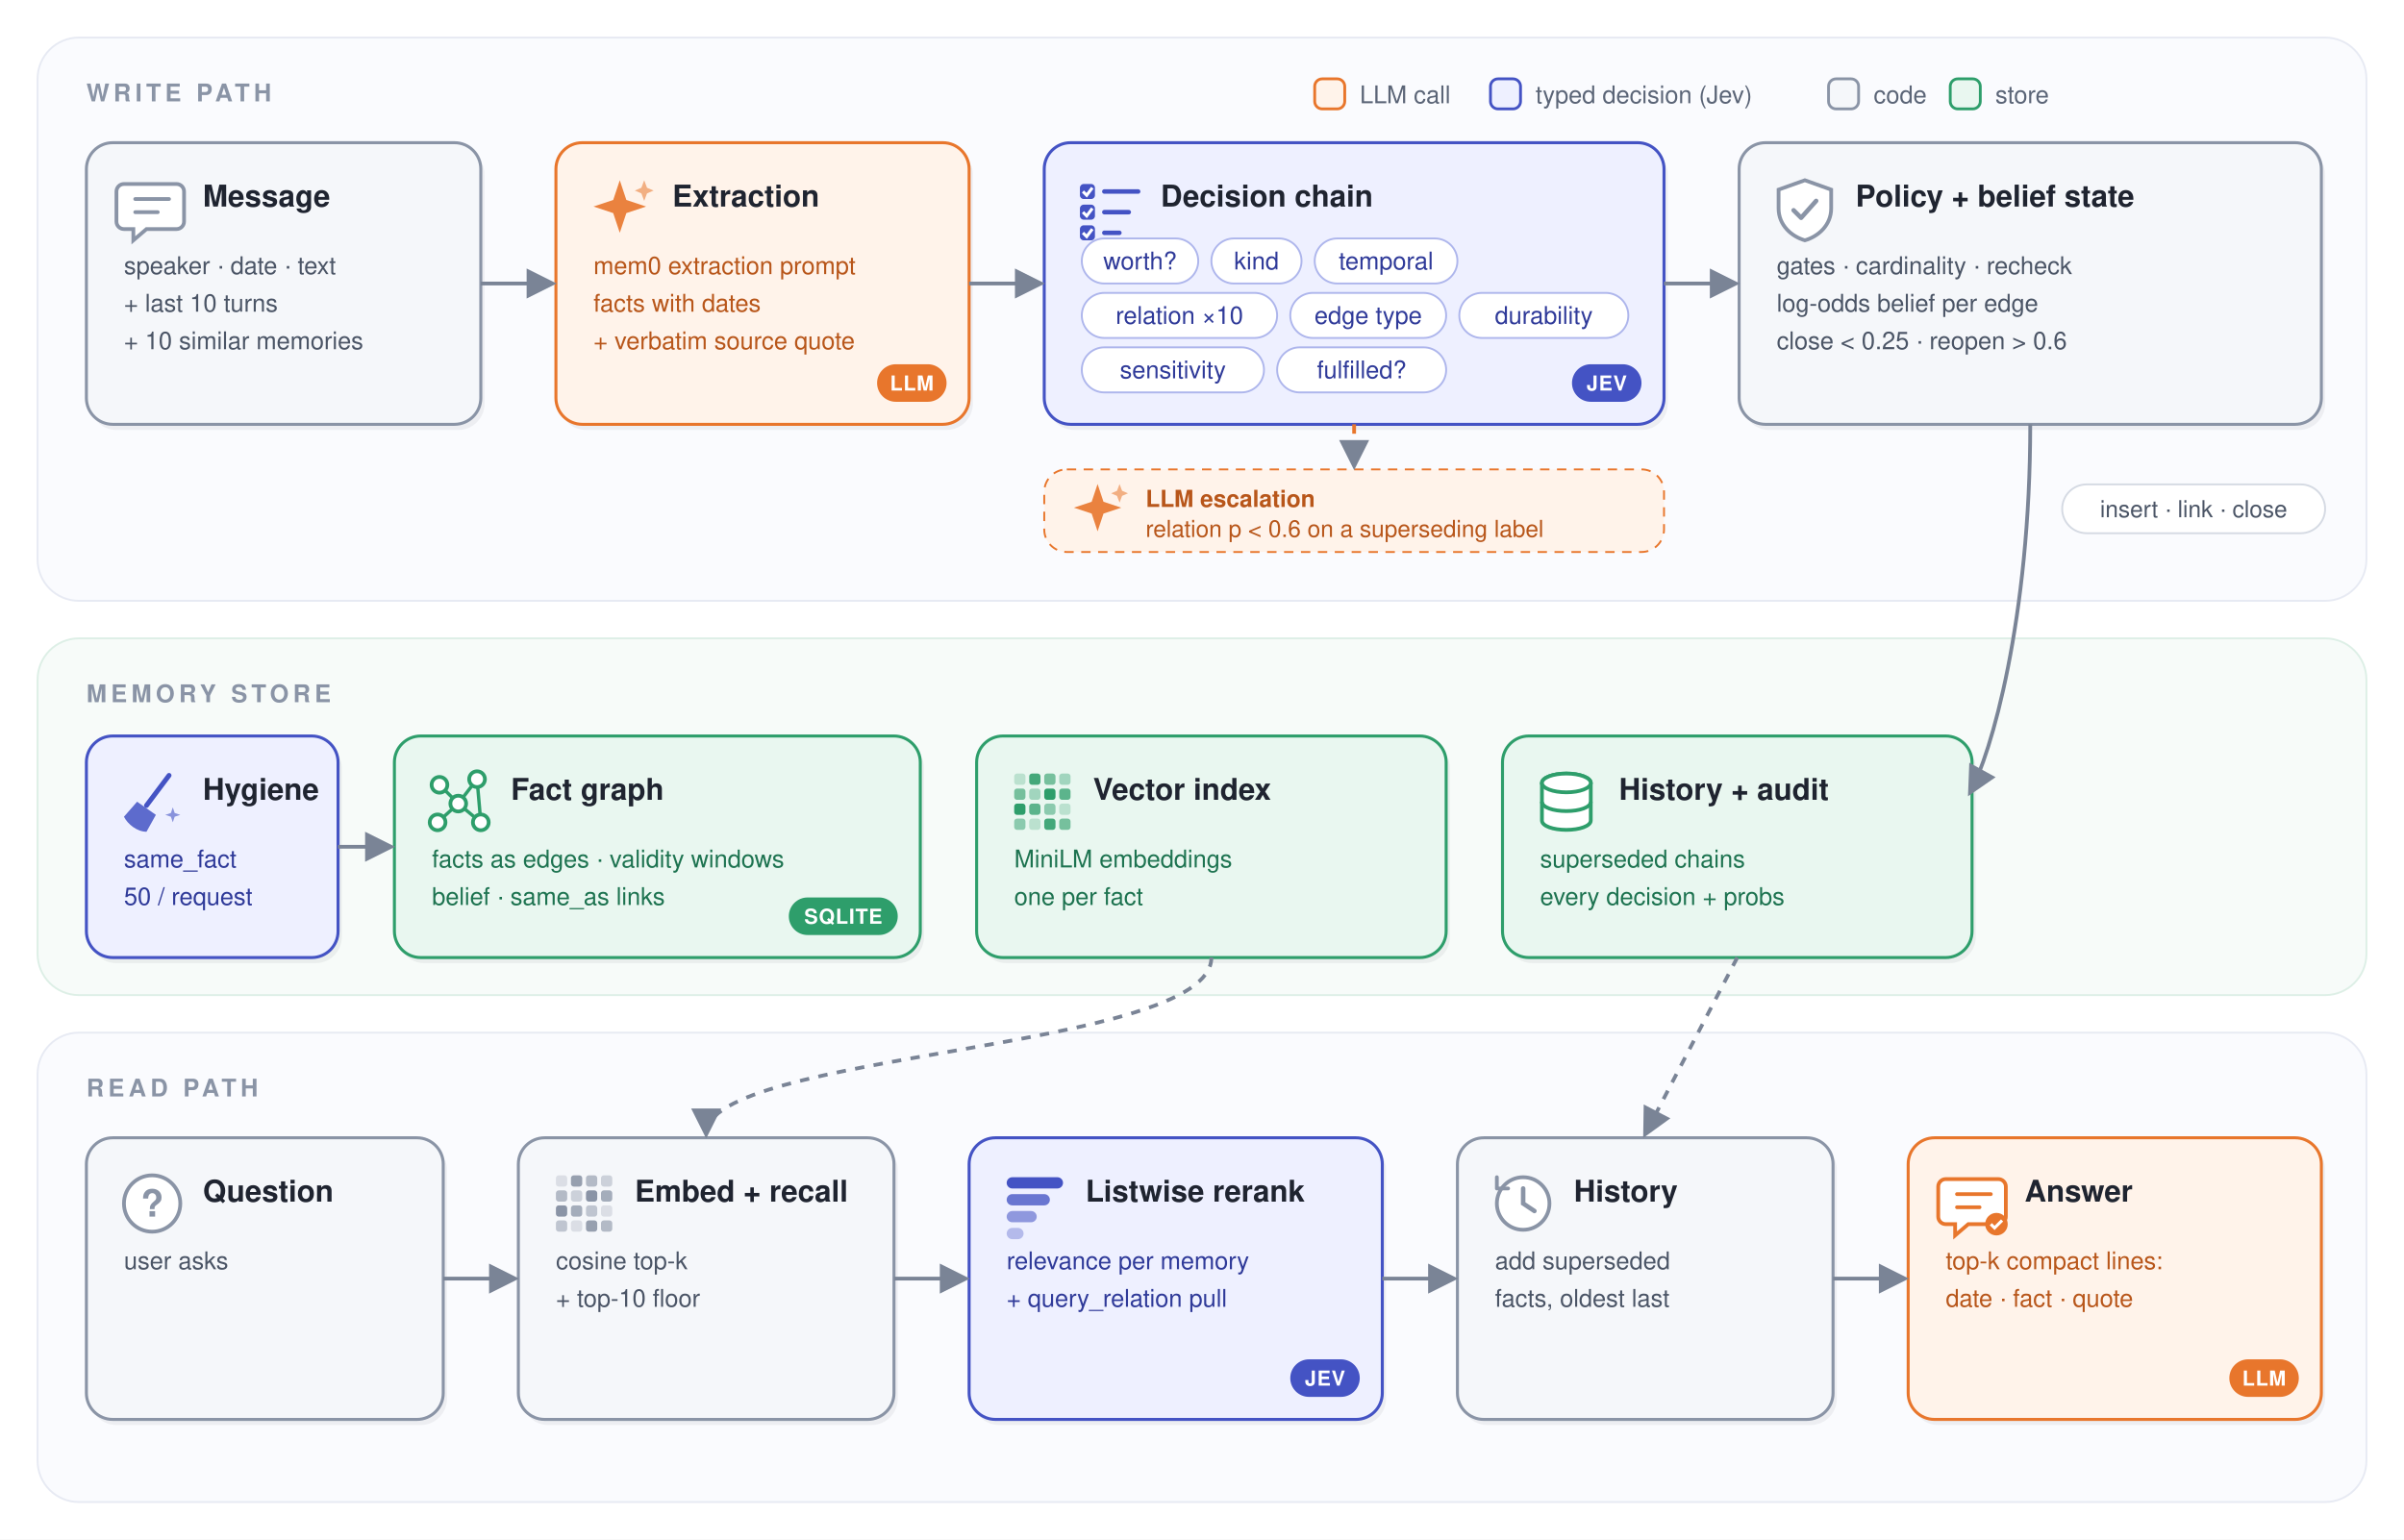
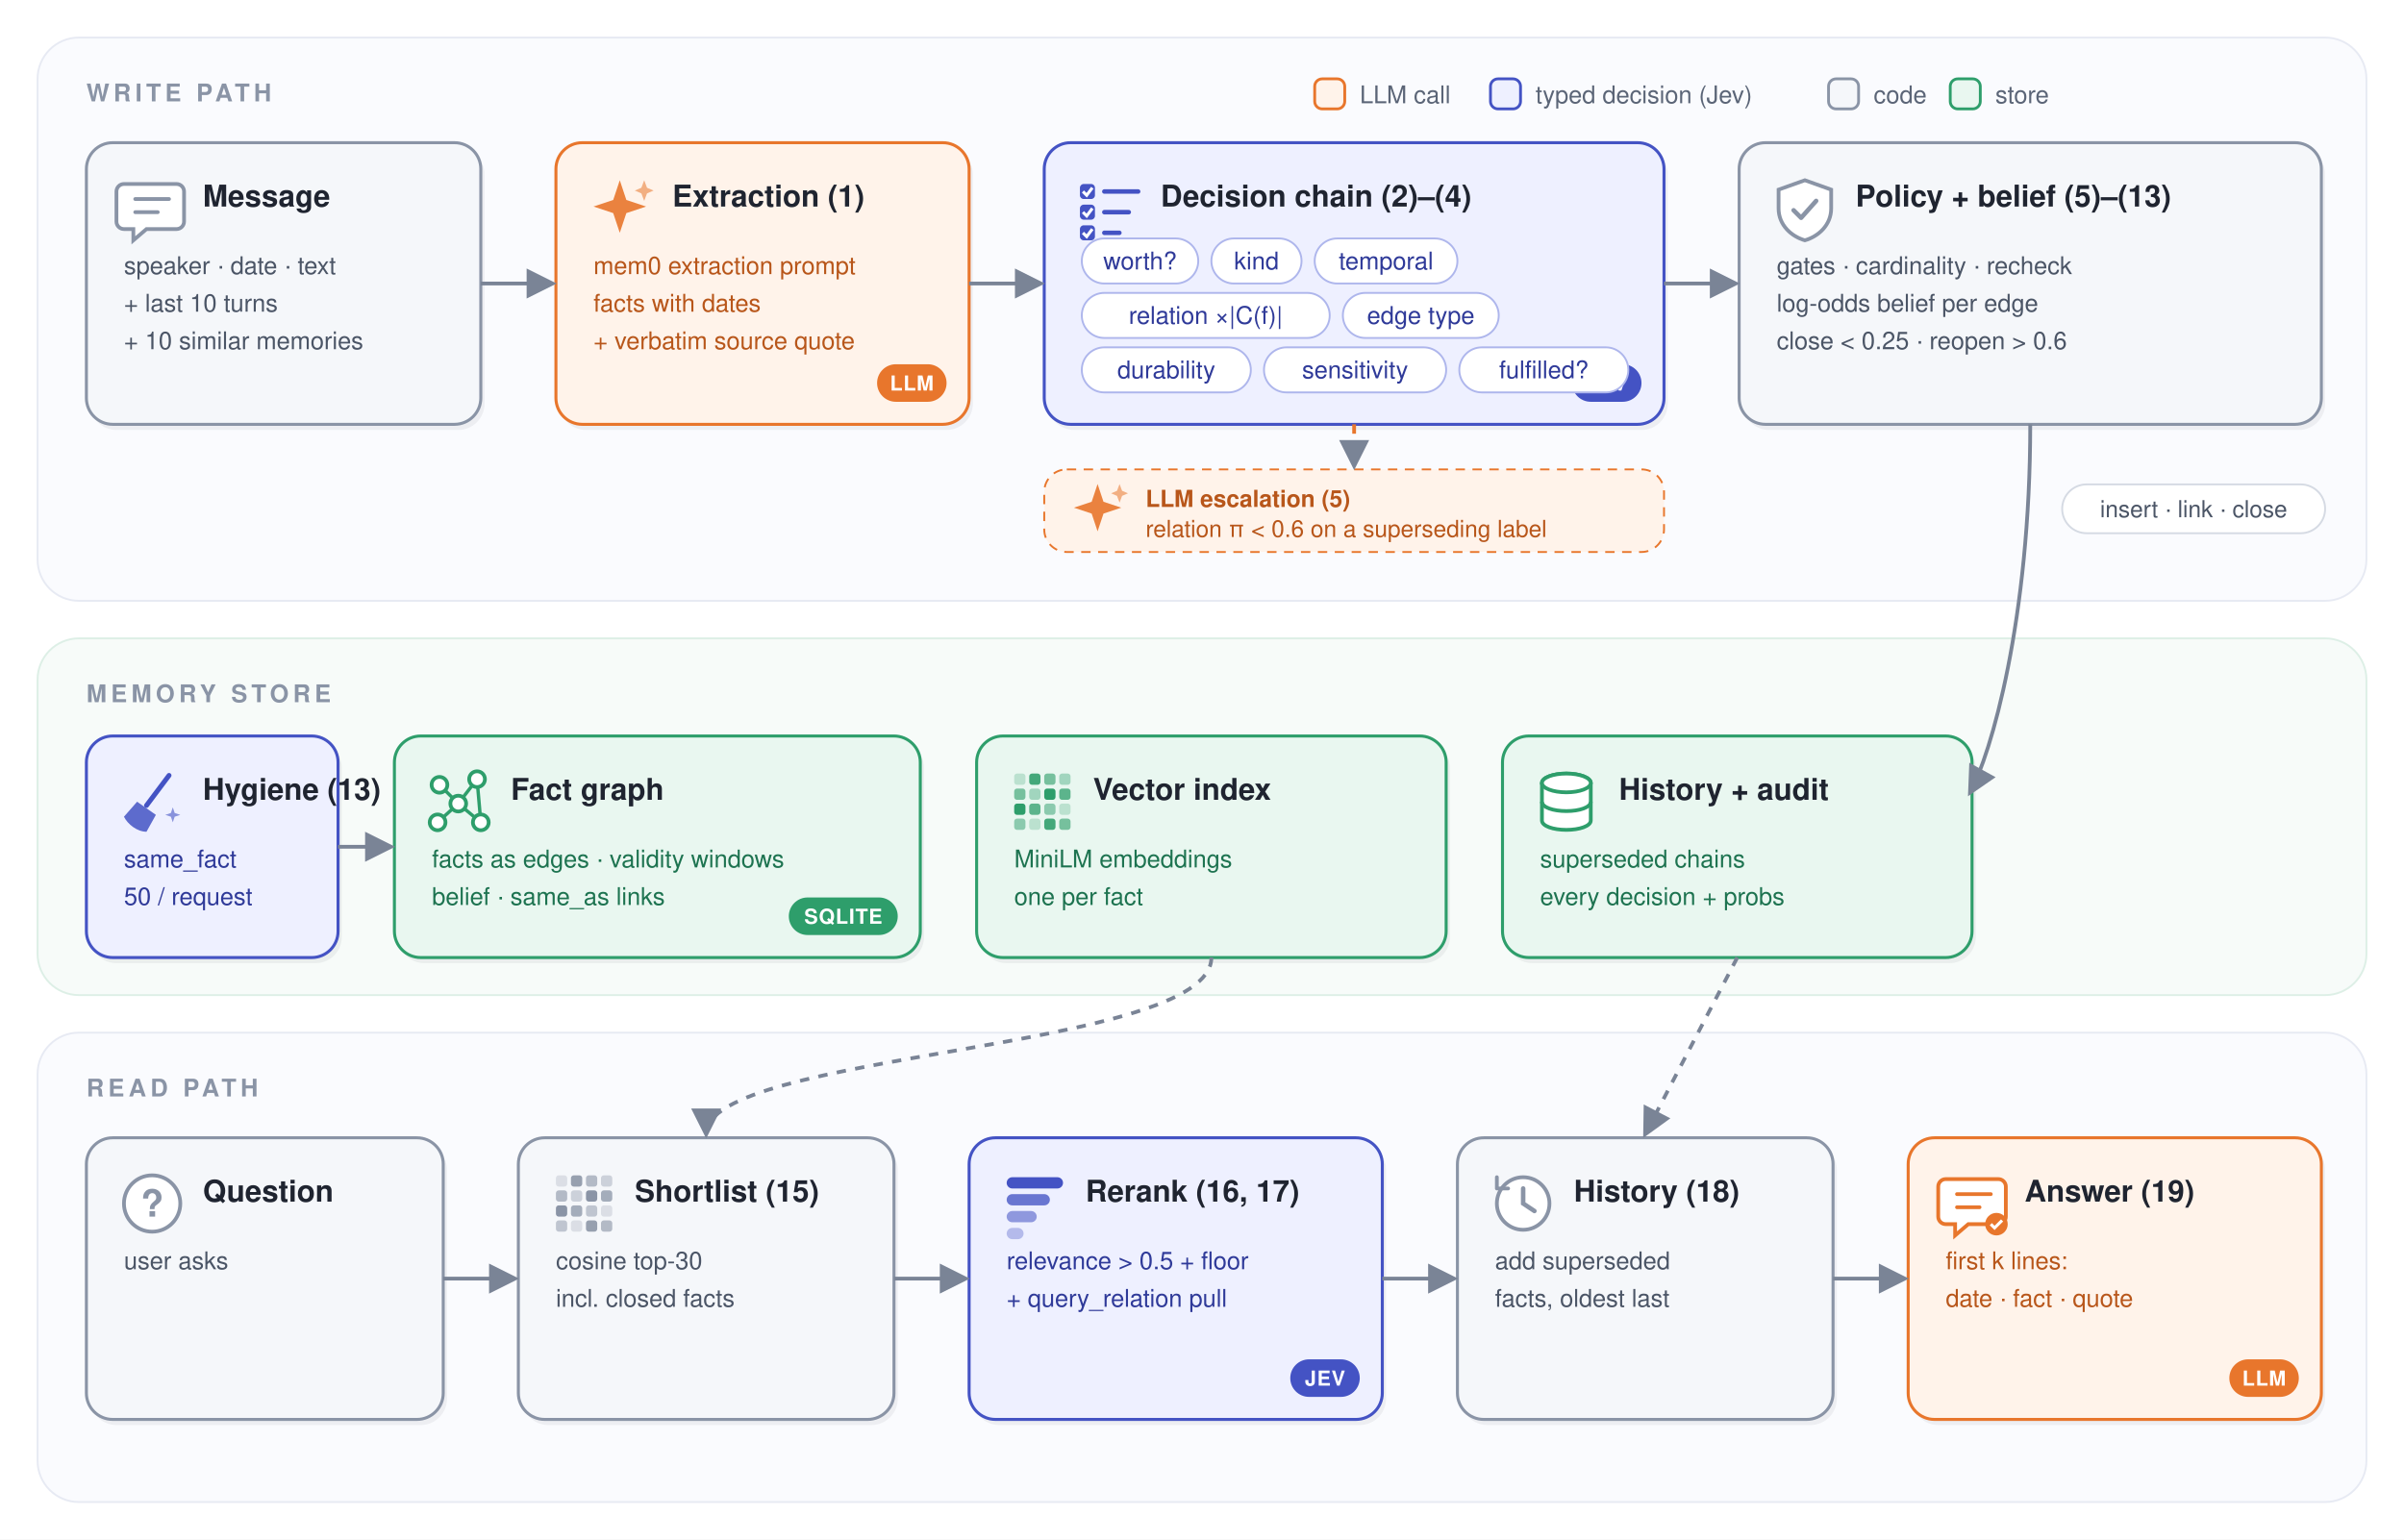
<svg xmlns="http://www.w3.org/2000/svg" width="1280" height="820" viewBox="0 0 1280 820">
  <defs>
    <marker id="arr" viewBox="0 0 10 10" refX="8.5" refY="5" markerWidth="8" markerHeight="8" orient="auto-start-reverse">
      <path d="M0,0 L10,5 L0,10 z" fill="#7A8496" />
    </marker>
  </defs>
  <style>text{font-family:'Helvetica Neue',Helvetica,Arial,sans-serif}.title{font-size:16px;font-weight:700}.body{font-size:13px}.tag{font-size:11px;font-weight:700;fill:white;letter-spacing:.4px}.lane{font-size:13px;font-weight:800;letter-spacing:2.2px;fill:#8A94A6}.note{font-size:12.5px}</style>
  <rect width="1280" height="820" fill="white" />
  <rect x="20" y="20" width="1240" height="300" rx="22" fill="#FAFBFE" stroke="#E7EAF3" />
  <text x="46" y="54" class="lane">WRITE PATH</text>
  <rect x="20" y="340" width="1240" height="190" rx="22" fill="#F7FBF9" stroke="#DDEFE6" />
  <text x="46" y="374" class="lane">MEMORY STORE</text>
  <rect x="20" y="550" width="1240" height="250" rx="22" fill="#FAFBFE" stroke="#E7EAF3" />
  <text x="46" y="584" class="lane">READ PATH</text>
  <rect x="48" y="79" width="210" height="150" rx="14" fill="#1F2430" opacity="0.06" />
  <rect x="46" y="76" width="210" height="150" rx="14" fill="#F5F7FA" stroke="#8A94A6" stroke-width="1.6" />
  <g transform="translate(64,94)">
    <path d="M2 4 h28 a4 4 0 0 1 4 4 v16 a4 4 0 0 1 -4 4 h-16 l-7 6 v-6 h-5 a4 4 0 0 1 -4 -4 v-16 a4 4 0 0 1 4 -4z" fill="white" stroke="#8A94A6" stroke-width="2" />
    <line x1="8" y1="12" x2="26" y2="12" stroke="#8A94A6" stroke-width="2" stroke-linecap="round" />
    <line x1="8" y1="19" x2="20" y2="19" stroke="#8A94A6" stroke-width="2" stroke-linecap="round" />
  </g>
  <text x="108" y="110" class="title" fill="#1F2430">Message</text>
  <text x="66" y="146" class="body" fill="#4B5566">speaker · date · text</text>
  <text x="66" y="166" class="body" fill="#4B5566">+ last 10 turns</text>
  <text x="66" y="186" class="body" fill="#4B5566">+ 10 similar memories</text>
  <rect x="298" y="79" width="220" height="150" rx="14" fill="#1F2430" opacity="0.06" />
  <rect x="296" y="76" width="220" height="150" rx="14" fill="#FFF3EA" stroke="#E8762C" stroke-width="1.6" />
  <g transform="translate(314,94)">
    <path d="M16 2 L19.5 12.5 L30 16 L19.5 19.5 L16 30 L12.5 19.5 L2 16 L12.5 12.5 Z" fill="#E8762C" opacity="0.9" />
    <path d="M29 2 L30.5 6 L34 7.5 L30.5 9 L29 13 L27.5 9 L24 7.5 L27.5 6 Z" fill="#E8762C" opacity="0.55" />
  </g>
-   <text x="358" y="110" class="title" fill="#1F2430">Extraction</text>
+   <text x="358" y="110" class="title" fill="#1F2430">Extraction (1)</text>
  <rect x="467" y="194" width="37" height="20" rx="10" fill="#E8762C" />
  <text x="485.5" y="208" class="tag" text-anchor="middle">LLM</text>
  <text x="316" y="146" class="body" fill="#B8561A">mem0 extraction prompt</text>
  <text x="316" y="166" class="body" fill="#B8561A">facts with dates</text>
  <text x="316" y="186" class="body" fill="#B8561A">+ verbatim source quote</text>
  <rect x="558" y="79" width="330" height="150" rx="14" fill="#1F2430" opacity="0.06" />
  <rect x="556" y="76" width="330" height="150" rx="14" fill="#EEF0FF" stroke="#4453C4" stroke-width="1.6" />
  <g transform="translate(574,94)">
    <rect x="1" y="4" width="8" height="8" rx="2" fill="#4453C4" />
    <path d="M2.6 8 l2 2 l3 -4" fill="none" stroke="white" stroke-width="1.6" />
    <line x1="14" y1="8" x2="32" y2="8" stroke="#4453C4" stroke-width="2.4" stroke-linecap="round" />
    <rect x="1" y="15" width="8" height="8" rx="2" fill="#4453C4" />
    <path d="M2.6 19 l2 2 l3 -4" fill="none" stroke="white" stroke-width="1.6" />
    <line x1="14" y1="19" x2="27" y2="19" stroke="#4453C4" stroke-width="2.4" stroke-linecap="round" />
    <rect x="1" y="26" width="8" height="8" rx="2" fill="#4453C4" />
    <path d="M2.6 30 l2 2 l3 -4" fill="none" stroke="white" stroke-width="1.6" />
    <line x1="14" y1="30" x2="22" y2="30" stroke="#4453C4" stroke-width="2.4" stroke-linecap="round" />
  </g>
-   <text x="618" y="110" class="title" fill="#1F2430">Decision chain</text>
+   <text x="618" y="110" class="title" fill="#1F2430">Decision chain (2)–(4)</text>
  <rect x="837" y="194" width="37" height="20" rx="10" fill="#4453C4" />
  <text x="855.5" y="208" class="tag" text-anchor="middle">JEV</text>
  <rect x="576" y="127" width="62" height="24" rx="12" fill="white" stroke="#AEB6EC" />
  <text x="607.0" y="143.5" class="body" text-anchor="middle" fill="#2F3A99">worth?</text>
  <rect x="645" y="127" width="48" height="24" rx="12" fill="white" stroke="#AEB6EC" />
  <text x="669.0" y="143.5" class="body" text-anchor="middle" fill="#2F3A99">kind</text>
  <rect x="700" y="127" width="76" height="24" rx="12" fill="white" stroke="#AEB6EC" />
  <text x="738.0" y="143.5" class="body" text-anchor="middle" fill="#2F3A99">temporal</text>
-   <rect x="576" y="156" width="104" height="24" rx="12" fill="white" stroke="#AEB6EC" />
-   <text x="628.0" y="172.5" class="body" text-anchor="middle" fill="#2F3A99">relation ×10</text>
-   <rect x="687" y="156" width="83" height="24" rx="12" fill="white" stroke="#AEB6EC" />
-   <text x="728.5" y="172.5" class="body" text-anchor="middle" fill="#2F3A99">edge type</text>
-   <rect x="777" y="156" width="90" height="24" rx="12" fill="white" stroke="#AEB6EC" />
-   <text x="822.0" y="172.5" class="body" text-anchor="middle" fill="#2F3A99">durability</text>
-   <rect x="576" y="185" width="97" height="24" rx="12" fill="white" stroke="#AEB6EC" />
-   <text x="624.5" y="201.5" class="body" text-anchor="middle" fill="#2F3A99">sensitivity</text>
-   <rect x="680" y="185" width="90" height="24" rx="12" fill="white" stroke="#AEB6EC" />
-   <text x="725.0" y="201.5" class="body" text-anchor="middle" fill="#2F3A99">fulfilled?</text>
+   <rect x="576" y="156" width="132" height="24" rx="12" fill="white" stroke="#AEB6EC" />
+   <text x="642.0" y="172.5" class="body" text-anchor="middle" fill="#2F3A99">relation ×|C(f)|</text>
+   <rect x="715" y="156" width="83" height="24" rx="12" fill="white" stroke="#AEB6EC" />
+   <text x="756.5" y="172.5" class="body" text-anchor="middle" fill="#2F3A99">edge type</text>
+   <rect x="576" y="185" width="90" height="24" rx="12" fill="white" stroke="#AEB6EC" />
+   <text x="621.0" y="201.5" class="body" text-anchor="middle" fill="#2F3A99">durability</text>
+   <rect x="673" y="185" width="97" height="24" rx="12" fill="white" stroke="#AEB6EC" />
+   <text x="721.5" y="201.5" class="body" text-anchor="middle" fill="#2F3A99">sensitivity</text>
+   <rect x="777" y="185" width="90" height="24" rx="12" fill="white" stroke="#AEB6EC" />
+   <text x="822.0" y="201.5" class="body" text-anchor="middle" fill="#2F3A99">fulfilled?</text>
  <rect x="928" y="79" width="310" height="150" rx="14" fill="#1F2430" opacity="0.06" />
  <rect x="926" y="76" width="310" height="150" rx="14" fill="#F5F7FA" stroke="#8A94A6" stroke-width="1.6" />
  <g transform="translate(944,94)">
    <path d="M17 2 L31 7 V17 C31 26 24 32 17 34 C10 32 3 26 3 17 V7 Z" fill="white" stroke="#8A94A6" stroke-width="2" />
    <path d="M11 18 l4 4 l8 -9" fill="none" stroke="#8A94A6" stroke-width="2.4" stroke-linecap="round" stroke-linejoin="round" />
  </g>
-   <text x="988" y="110" class="title" fill="#1F2430">Policy + belief state</text>
+   <text x="988" y="110" class="title" fill="#1F2430">Policy + belief (5)–(13)</text>
  <text x="946" y="146" class="body" fill="#4B5566">gates · cardinality · recheck</text>
  <text x="946" y="166" class="body" fill="#4B5566">log-odds belief per edge</text>
  <text x="946" y="186" class="body" fill="#4B5566">close &lt; 0.25 · reopen &gt; 0.6</text>
  <path d="M256,151 L294,151" fill="none" stroke="#7A8496" stroke-width="2" marker-end="url(#arr)" />
  <path d="M516,151 L554,151" fill="none" stroke="#7A8496" stroke-width="2" marker-end="url(#arr)" />
  <path d="M886,151 L924,151" fill="none" stroke="#7A8496" stroke-width="2" marker-end="url(#arr)" />
  <rect x="556" y="250" width="330" height="44" rx="12" fill="#FFF3EA" stroke="#E8762C" stroke-dasharray="5 4" />
  <g transform="translate(570,256) scale(0.9)">
    <path d="M16 2 L19.5 12.5 L30 16 L19.5 19.5 L16 30 L12.5 19.5 L2 16 L12.5 12.5 Z" fill="#E8762C" opacity="0.9" />
    <path d="M29 2 L30.5 6 L34 7.5 L30.5 9 L29 13 L27.5 9 L24 7.5 L27.5 6 Z" fill="#E8762C" opacity="0.55" />
  </g>
-   <text x="610" y="270" class="note" fill="#B8561A" font-weight="700">LLM escalation</text>
-   <text x="610" y="286" class="note" fill="#B8561A">relation p &lt; 0.6 on a superseding label</text>
+   <text x="610" y="270" class="note" fill="#B8561A" font-weight="700">LLM escalation (5)</text>
+   <text x="610" y="286" class="note" fill="#B8561A">relation π &lt; 0.6 on a superseding label</text>
  <path d="M721,226 L721,248" fill="none" stroke="#E8762C" stroke-width="2" stroke-dasharray="5 5" marker-end="url(#arr)" />
  <rect x="212" y="395" width="280" height="118" rx="14" fill="#1F2430" opacity="0.06" />
  <rect x="210" y="392" width="280" height="118" rx="14" fill="#E9F7F0" stroke="#2E9E6B" stroke-width="1.6" />
  <g transform="translate(228,410)">
    <line x1="6" y1="8" x2="16" y2="18" stroke="#2E9E6B" stroke-width="1.8" />
    <line x1="26" y1="5" x2="16" y2="18" stroke="#2E9E6B" stroke-width="1.8" />
    <line x1="16" y1="18" x2="5" y2="28" stroke="#2E9E6B" stroke-width="1.8" />
    <line x1="16" y1="18" x2="28" y2="28" stroke="#2E9E6B" stroke-width="1.8" />
    <line x1="26" y1="5" x2="28" y2="28" stroke="#2E9E6B" stroke-width="1.8" />
    <circle cx="6" cy="8" r="4.2" fill="white" stroke="#2E9E6B" stroke-width="2" />
    <circle cx="26" cy="5" r="4.2" fill="white" stroke="#2E9E6B" stroke-width="2" />
    <circle cx="16" cy="18" r="4.2" fill="white" stroke="#2E9E6B" stroke-width="2" />
    <circle cx="5" cy="28" r="4.2" fill="white" stroke="#2E9E6B" stroke-width="2" />
    <circle cx="28" cy="28" r="4.2" fill="white" stroke="#2E9E6B" stroke-width="2" />
  </g>
  <text x="272" y="426" class="title" fill="#1F2430">Fact graph</text>
  <rect x="420" y="478" width="58" height="20" rx="10" fill="#2E9E6B" />
  <text x="449.0" y="492" class="tag" text-anchor="middle">SQLITE</text>
  <text x="230" y="462" class="body" fill="#1D7350">facts as edges · validity windows</text>
  <text x="230" y="482" class="body" fill="#1D7350">belief · same_as links</text>
  <rect x="522" y="395" width="250" height="118" rx="14" fill="#1F2430" opacity="0.06" />
  <rect x="520" y="392" width="250" height="118" rx="14" fill="#E9F7F0" stroke="#2E9E6B" stroke-width="1.6" />
  <g transform="translate(538,410)">
    <rect x="2" y="2" width="6" height="6" rx="1.5" fill="#2E9E6B" opacity="0.25" />
    <rect x="10" y="2" width="6" height="6" rx="1.5" fill="#2E9E6B" opacity="0.88" />
    <rect x="18" y="2" width="6" height="6" rx="1.5" fill="#2E9E6B" opacity="0.62" />
    <rect x="26" y="2" width="6" height="6" rx="1.5" fill="#2E9E6B" opacity="0.38" />
    <rect x="2" y="10" width="6" height="6" rx="1.5" fill="#2E9E6B" opacity="0.62" />
    <rect x="10" y="10" width="6" height="6" rx="1.5" fill="#2E9E6B" opacity="0.38" />
    <rect x="18" y="10" width="6" height="6" rx="1.5" fill="#2E9E6B" opacity="1.00" />
    <rect x="26" y="10" width="6" height="6" rx="1.5" fill="#2E9E6B" opacity="0.75" />
    <rect x="2" y="18" width="6" height="6" rx="1.5" fill="#2E9E6B" opacity="1.00" />
    <rect x="10" y="18" width="6" height="6" rx="1.5" fill="#2E9E6B" opacity="0.75" />
    <rect x="18" y="18" width="6" height="6" rx="1.5" fill="#2E9E6B" opacity="0.50" />
    <rect x="26" y="18" width="6" height="6" rx="1.5" fill="#2E9E6B" opacity="0.25" />
    <rect x="2" y="26" width="6" height="6" rx="1.5" fill="#2E9E6B" opacity="0.50" />
    <rect x="10" y="26" width="6" height="6" rx="1.5" fill="#2E9E6B" opacity="0.25" />
    <rect x="18" y="26" width="6" height="6" rx="1.5" fill="#2E9E6B" opacity="0.88" />
    <rect x="26" y="26" width="6" height="6" rx="1.5" fill="#2E9E6B" opacity="0.62" />
  </g>
  <text x="582" y="426" class="title" fill="#1F2430">Vector index</text>
  <text x="540" y="462" class="body" fill="#1D7350">MiniLM embeddings</text>
  <text x="540" y="482" class="body" fill="#1D7350">one per fact</text>
  <rect x="802" y="395" width="250" height="118" rx="14" fill="#1F2430" opacity="0.06" />
  <rect x="800" y="392" width="250" height="118" rx="14" fill="#E9F7F0" stroke="#2E9E6B" stroke-width="1.6" />
  <g transform="translate(818,410)">
    <ellipse cx="16" cy="7" rx="13" ry="5" fill="white" stroke="#2E9E6B" stroke-width="2" />
    <path d="M3 7 v20 c0 3 6 5 13 5 s13 -2 13 -5 v-20" fill="white" stroke="#2E9E6B" stroke-width="2" />
    <path d="M3 17 c0 3 6 5 13 5 s13 -2 13 -5" fill="none" stroke="#2E9E6B" stroke-width="2" />
    <ellipse cx="16" cy="7" rx="13" ry="5" fill="white" stroke="#2E9E6B" stroke-width="2" />
  </g>
  <text x="862" y="426" class="title" fill="#1F2430">History + audit</text>
  <text x="820" y="462" class="body" fill="#1D7350">superseded chains</text>
  <text x="820" y="482" class="body" fill="#1D7350">every decision + probs</text>
  <rect x="48" y="395" width="134" height="118" rx="14" fill="#1F2430" opacity="0.06" />
  <rect x="46" y="392" width="134" height="118" rx="14" fill="#EEF0FF" stroke="#4453C4" stroke-width="1.6" />
  <g transform="translate(64,410)">
    <line x1="26" y1="3" x2="14" y2="19" stroke="#4453C4" stroke-width="2.6" stroke-linecap="round" />
    <path d="M9 17 L19 24 L14 33 C9 33 4 29 2 25 Z" fill="#4453C4" opacity="0.85" />
    <path d="M28 20 l1 3 l3 1 l-3 1 l-1 3 l-1 -3 l-3 -1 l3 -1z" fill="#4453C4" opacity="0.6" />
  </g>
-   <text x="108" y="426" class="title" fill="#1F2430">Hygiene</text>
+   <text x="108" y="426" class="title" fill="#1F2430">Hygiene (13)</text>
  <text x="66" y="462" class="body" fill="#2F3A99">same_fact</text>
  <text x="66" y="482" class="body" fill="#2F3A99">50 / request</text>
  <path d="M180,451 L208,451" fill="none" stroke="#7A8496" stroke-width="2" marker-end="url(#arr)" />
  <path d="M1081,226 C1081,330 1060,402 1049,422" fill="none" stroke="#7A8496" stroke-width="2" marker-end="url(#arr)" />
  <rect x="1098" y="258" width="140" height="26" rx="13" fill="white" stroke="#D5DAE3" />
  <text x="1168" y="275.5" class="note" text-anchor="middle" fill="#4B5566">insert · link · close</text>
  <rect x="48" y="609" width="190" height="150" rx="14" fill="#1F2430" opacity="0.06" />
  <rect x="46" y="606" width="190" height="150" rx="14" fill="#F5F7FA" stroke="#8A94A6" stroke-width="1.6" />
  <g transform="translate(64,624)">
    <circle cx="17" cy="17" r="15" fill="white" stroke="#8A94A6" stroke-width="2" />
    <text x="17" y="24" text-anchor="middle" font-size="20" font-weight="bold" fill="#8A94A6">?</text>
  </g>
  <text x="108" y="640" class="title" fill="#1F2430">Question</text>
  <text x="66" y="676" class="body" fill="#4B5566">user asks</text>
  <rect x="278" y="609" width="200" height="150" rx="14" fill="#1F2430" opacity="0.06" />
  <rect x="276" y="606" width="200" height="150" rx="14" fill="#F5F7FA" stroke="#8A94A6" stroke-width="1.6" />
  <g transform="translate(294,624)">
    <rect x="2" y="2" width="6" height="6" rx="1.5" fill="#8A94A6" opacity="0.25" />
    <rect x="10" y="2" width="6" height="6" rx="1.5" fill="#8A94A6" opacity="0.88" />
    <rect x="18" y="2" width="6" height="6" rx="1.5" fill="#8A94A6" opacity="0.62" />
    <rect x="26" y="2" width="6" height="6" rx="1.5" fill="#8A94A6" opacity="0.38" />
    <rect x="2" y="10" width="6" height="6" rx="1.5" fill="#8A94A6" opacity="0.62" />
    <rect x="10" y="10" width="6" height="6" rx="1.5" fill="#8A94A6" opacity="0.38" />
    <rect x="18" y="10" width="6" height="6" rx="1.5" fill="#8A94A6" opacity="1.00" />
    <rect x="26" y="10" width="6" height="6" rx="1.5" fill="#8A94A6" opacity="0.75" />
    <rect x="2" y="18" width="6" height="6" rx="1.5" fill="#8A94A6" opacity="1.00" />
    <rect x="10" y="18" width="6" height="6" rx="1.5" fill="#8A94A6" opacity="0.75" />
    <rect x="18" y="18" width="6" height="6" rx="1.5" fill="#8A94A6" opacity="0.50" />
    <rect x="26" y="18" width="6" height="6" rx="1.5" fill="#8A94A6" opacity="0.25" />
    <rect x="2" y="26" width="6" height="6" rx="1.5" fill="#8A94A6" opacity="0.50" />
    <rect x="10" y="26" width="6" height="6" rx="1.5" fill="#8A94A6" opacity="0.25" />
    <rect x="18" y="26" width="6" height="6" rx="1.5" fill="#8A94A6" opacity="0.88" />
    <rect x="26" y="26" width="6" height="6" rx="1.5" fill="#8A94A6" opacity="0.62" />
  </g>
-   <text x="338" y="640" class="title" fill="#1F2430">Embed + recall</text>
-   <text x="296" y="676" class="body" fill="#4B5566">cosine top-k</text>
-   <text x="296" y="696" class="body" fill="#4B5566">+ top-10 floor</text>
+   <text x="338" y="640" class="title" fill="#1F2430">Shortlist (15)</text>
+   <text x="296" y="676" class="body" fill="#4B5566">cosine top-30</text>
+   <text x="296" y="696" class="body" fill="#4B5566">incl. closed facts</text>
  <rect x="518" y="609" width="220" height="150" rx="14" fill="#1F2430" opacity="0.06" />
  <rect x="516" y="606" width="220" height="150" rx="14" fill="#EEF0FF" stroke="#4453C4" stroke-width="1.6" />
  <g transform="translate(534,624)">
    <rect x="2" y="3" width="30" height="6" rx="3" fill="#4453C4" opacity="1.00" />
    <rect x="2" y="12" width="23" height="6" rx="3" fill="#4453C4" opacity="0.78" />
    <rect x="2" y="21" width="16" height="6" rx="3" fill="#4453C4" opacity="0.56" />
    <rect x="2" y="30" width="9" height="6" rx="3" fill="#4453C4" opacity="0.34" />
  </g>
-   <text x="578" y="640" class="title" fill="#1F2430">Listwise rerank</text>
+   <text x="578" y="640" class="title" fill="#1F2430">Rerank (16, 17)</text>
  <rect x="687" y="724" width="37" height="20" rx="10" fill="#4453C4" />
  <text x="705.5" y="738" class="tag" text-anchor="middle">JEV</text>
-   <text x="536" y="676" class="body" fill="#2F3A99">relevance per memory</text>
+   <text x="536" y="676" class="body" fill="#2F3A99">relevance &gt; 0.5 + floor</text>
  <text x="536" y="696" class="body" fill="#2F3A99">+ query_relation pull</text>
  <rect x="778" y="609" width="200" height="150" rx="14" fill="#1F2430" opacity="0.06" />
  <rect x="776" y="606" width="200" height="150" rx="14" fill="#F5F7FA" stroke="#8A94A6" stroke-width="1.6" />
  <g transform="translate(794,624)">
    <circle cx="17" cy="17" r="14" fill="white" stroke="#8A94A6" stroke-width="2" />
    <path d="M17 9 V17 L23 21" fill="none" stroke="#8A94A6" stroke-width="2.4" stroke-linecap="round" />
    <path d="M3 9 l0 -6 m0 6 l6 0" stroke="#8A94A6" stroke-width="2" stroke-linecap="round" />
  </g>
-   <text x="838" y="640" class="title" fill="#1F2430">History</text>
+   <text x="838" y="640" class="title" fill="#1F2430">History (18)</text>
  <text x="796" y="676" class="body" fill="#4B5566">add superseded</text>
  <text x="796" y="696" class="body" fill="#4B5566">facts, oldest last</text>
  <rect x="1018" y="609" width="220" height="150" rx="14" fill="#1F2430" opacity="0.06" />
  <rect x="1016" y="606" width="220" height="150" rx="14" fill="#FFF3EA" stroke="#E8762C" stroke-width="1.6" />
  <g transform="translate(1034,624)">
    <path d="M2 4 h28 a4 4 0 0 1 4 4 v16 a4 4 0 0 1 -4 4 h-16 l-7 6 v-6 h-5 a4 4 0 0 1 -4 -4 v-16 a4 4 0 0 1 4 -4z" fill="white" stroke="#E8762C" stroke-width="2" />
    <line x1="8" y1="12" x2="26" y2="12" stroke="#E8762C" stroke-width="2" stroke-linecap="round" />
    <line x1="8" y1="19" x2="20" y2="19" stroke="#E8762C" stroke-width="2" stroke-linecap="round" />
    <circle cx="29" cy="28" r="6" fill="#E8762C" />
    <path d="M26 28 l2 2 l4 -4" fill="none" stroke="white" stroke-width="1.6" />
  </g>
-   <text x="1078" y="640" class="title" fill="#1F2430">Answer</text>
+   <text x="1078" y="640" class="title" fill="#1F2430">Answer (19)</text>
  <rect x="1187" y="724" width="37" height="20" rx="10" fill="#E8762C" />
  <text x="1205.5" y="738" class="tag" text-anchor="middle">LLM</text>
-   <text x="1036" y="676" class="body" fill="#B8561A">top-k compact lines:</text>
+   <text x="1036" y="676" class="body" fill="#B8561A">first k lines:</text>
  <text x="1036" y="696" class="body" fill="#B8561A">date · fact · quote</text>
  <path d="M236,681 L274,681" fill="none" stroke="#7A8496" stroke-width="2" marker-end="url(#arr)" />
  <path d="M476,681 L514,681" fill="none" stroke="#7A8496" stroke-width="2" marker-end="url(#arr)" />
  <path d="M736,681 L774,681" fill="none" stroke="#7A8496" stroke-width="2" marker-end="url(#arr)" />
  <path d="M976,681 L1014,681" fill="none" stroke="#7A8496" stroke-width="2" marker-end="url(#arr)" />
  <path d="M645,510 C645,560 376,560 376,604" fill="none" stroke="#7A8496" stroke-width="2" stroke-dasharray="5 5" marker-end="url(#arr)" />
  <path d="M925,510 L876,604" fill="none" stroke="#7A8496" stroke-width="2" stroke-dasharray="5 5" marker-end="url(#arr)" />
  <rect x="700" y="42" width="16" height="16" rx="4" fill="#FFF3EA" stroke="#E8762C" stroke-width="1.5" />
  <text x="724" y="55" class="body" fill="#5B6577">LLM call</text>
  <rect x="793.6" y="42" width="16" height="16" rx="4" fill="#EEF0FF" stroke="#4453C4" stroke-width="1.5" />
  <text x="817.6" y="55" class="body" fill="#5B6577">typed decision (Jev)</text>
  <rect x="973.6" y="42" width="16" height="16" rx="4" fill="#F5F7FA" stroke="#8A94A6" stroke-width="1.5" />
  <text x="997.6" y="55" class="body" fill="#5B6577">code</text>
  <rect x="1038.4" y="42" width="16" height="16" rx="4" fill="#E9F7F0" stroke="#2E9E6B" stroke-width="1.5" />
  <text x="1062.4" y="55" class="body" fill="#5B6577">store</text>
</svg>
